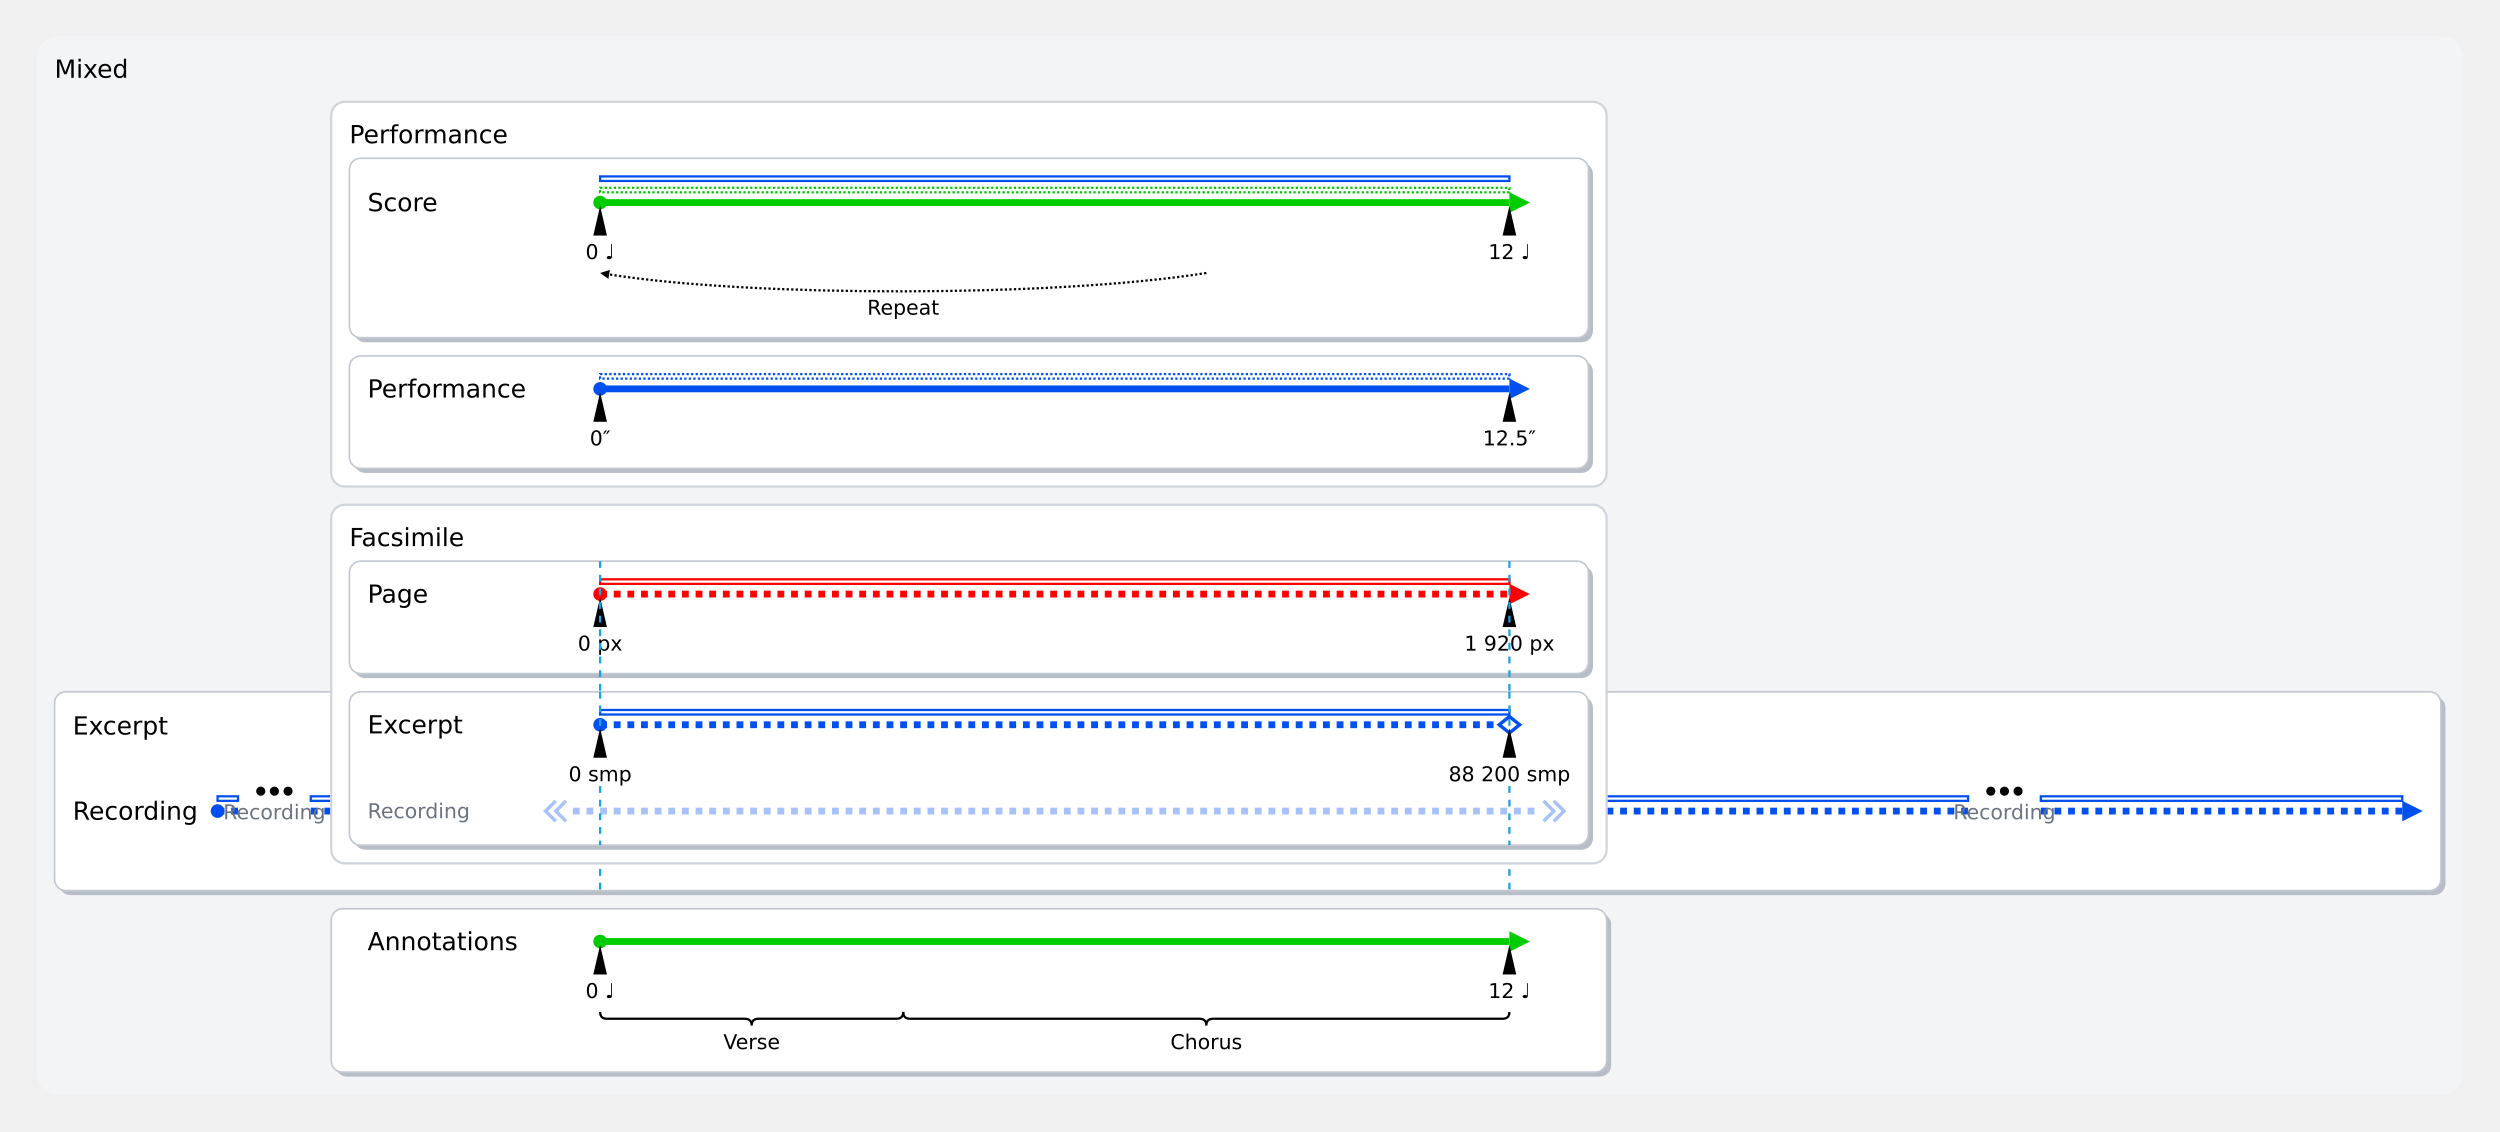
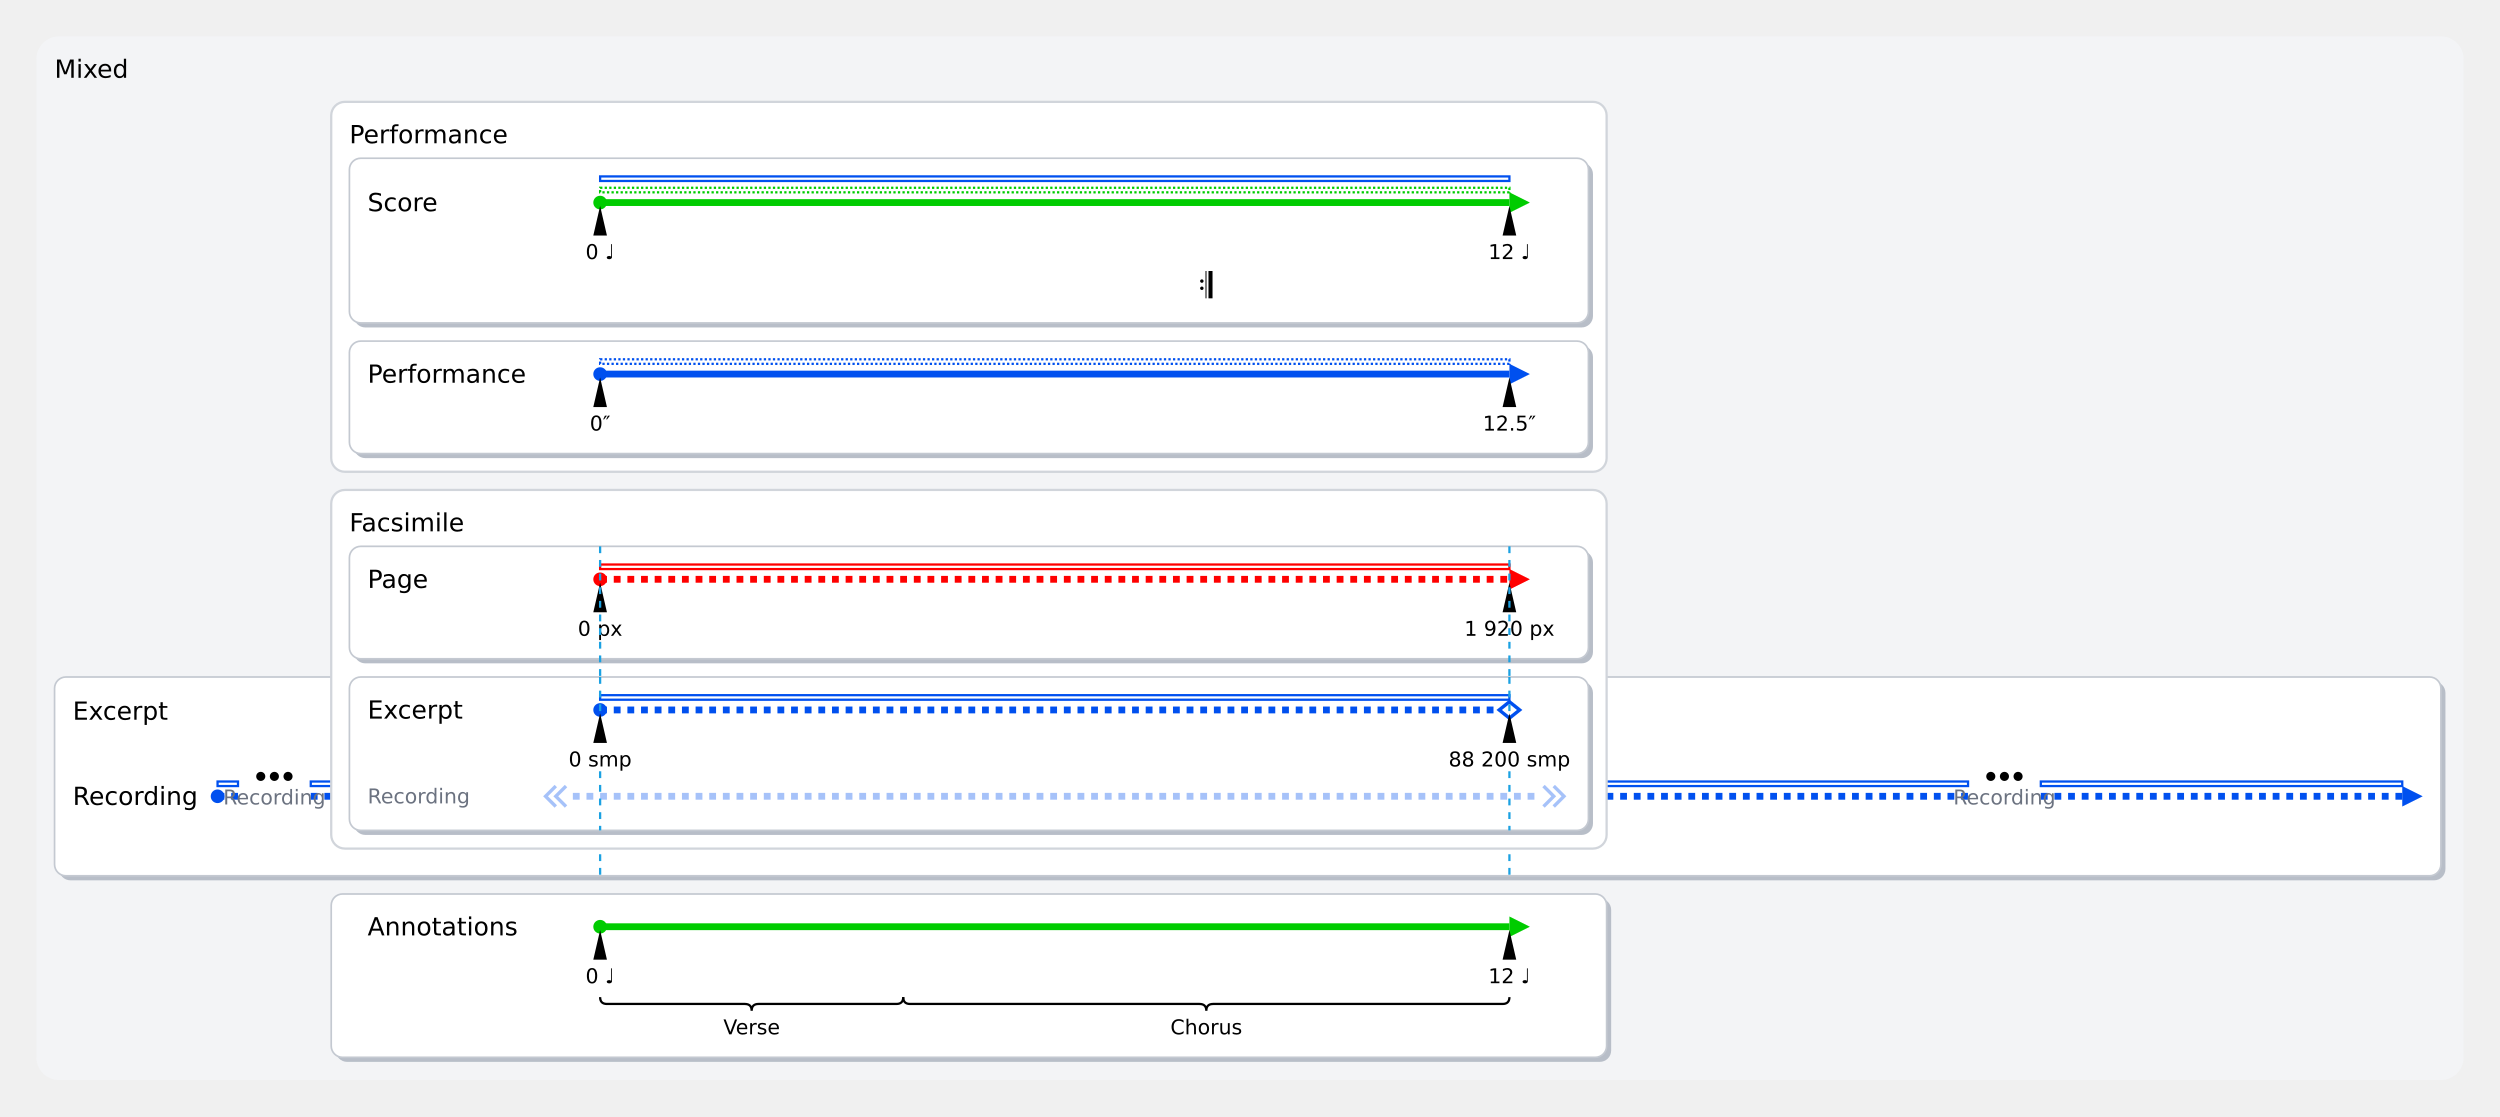
- <svg xmlns="http://www.w3.org/2000/svg" width="1099.756" height="497.629" viewBox="0 0 1099.756 497.629" font-family="DejaVu Sans, Noto Music" text-rendering="geometricPrecision" style="font-kerning:none;font-variant-ligatures:none">
+ <svg xmlns="http://www.w3.org/2000/svg" width="1099.756" height="491.121" viewBox="0 0 1099.756 491.121" font-family="DejaVu Sans, Noto Music" text-rendering="geometricPrecision" style="font-kerning:none;font-variant-ligatures:none">
  <g transform="translate(16 16)">
-     <rect x="0" y="0" width="1067.756" height="465.629" rx="10" fill="#F3F4F6" />
+     <rect x="0" y="0" width="1067.756" height="459.121" rx="10" fill="#F3F4F6" />
    <text data-part="name" x="8" y="18.21" text-anchor="start" font-size="11" fill="#000000">Mixed</text>
-     <rect data-id="recording" data-part="card" x="10" y="290.32" width="1049.756" height="87.453" rx="5" fill="#B8BEC8" />
-     <rect data-id="recording" data-part="card" x="8" y="288.32" width="1049.756" height="87.453" rx="5" fill="#FFFFFF" stroke="#C4C9D1" stroke-width="0.75" />
-     <polygon data-id="cmap_5" points="79.704,334.297 88.701,334.297 88.701,336.297 79.704,336.297" fill="none" stroke="#0050EF" stroke-width="1" />
-     <polygon data-id="cmap_5" points="120.706,334.297 849.753,334.297 849.753,336.297 120.706,336.297" fill="none" stroke="#0050EF" stroke-width="1" />
-     <polygon data-id="cmap_5" points="881.758,334.297 1040.756,334.297 1040.756,336.297 881.758,336.297" fill="none" stroke="#0050EF" stroke-width="1" />
-     <polygon data-id="cmap_6" points="247.995,296.82 647.995,296.82 647.995,298.82 247.995,298.82" fill="none" stroke="#0050EF" stroke-width="1" />
-     <line data-id="recording" x1="79.704" y1="340.797" x2="88.701" y2="340.797" stroke="#0050EF" stroke-width="3" stroke-dasharray="3 3" />
-     <line data-id="recording" x1="120.706" y1="340.797" x2="849.753" y2="340.797" stroke="#0050EF" stroke-width="3" stroke-dasharray="3 3" />
-     <line data-id="recording" x1="881.758" y1="340.797" x2="1040.756" y2="340.797" stroke="#0050EF" stroke-width="3" stroke-dasharray="3 3" />
-     <circle data-id="recording" cx="79.704" cy="340.797" r="3" fill="#0050EF" />
-     <polygon data-id="recording" points="1049.756,340.797 1040.756,336.297 1040.756,345.297" fill="#0050EF" />
-     <line data-id="excerpt" x1="247.995" y1="303.32" x2="643.495" y2="303.32" stroke="#0050EF" stroke-width="3" stroke-dasharray="3 3" />
-     <circle data-id="excerpt" cx="247.995" cy="303.32" r="3" fill="#0050EF" />
-     <polygon data-id="excerpt" points="643.495,303.32 647.995,299.72 652.495,303.32 647.995,306.92" fill="none" stroke="#0050EF" stroke-width="1.5" />
-     <polygon data-id="timestamp_3" points="247.995,304.82 244.995,317.82 250.995,317.82" fill="#000000" />
-     <polygon data-id="timestamp_4" points="647.995,304.82 644.995,317.82 650.995,317.82" fill="#000000" />
-     <text data-id="excerpt" data-part="name" x="16" y="307.128" text-anchor="start" font-size="11" fill="#000000">Excerpt</text>
-     <text data-id="recording" data-part="name" x="16" y="344.605" text-anchor="start" font-size="11" fill="#000000">Recording</text>
-     <text data-id="timestamp_3" data-part="coordinate" x="247.995" y="328.174" text-anchor="middle" font-size="9" fill="#000000">0 smp</text>
-     <text data-id="timestamp_4" data-part="coordinate" x="647.995" y="328.174" text-anchor="middle" font-size="9" fill="#000000">88 200 smp</text>
-     <line data-id="timestamp_3" data-part="line" x1="247.995" y1="288.32" x2="247.995" y2="304.82" stroke="#1BA1E2" stroke-width="1" stroke-dasharray="3 3" />
-     <line data-id="timestamp_3" data-part="line" x1="247.995" y1="330.297" x2="247.995" y2="375.773" stroke="#1BA1E2" stroke-width="1" stroke-dasharray="3 3" />
-     <line data-id="timestamp_4" data-part="line" x1="647.995" y1="288.32" x2="647.995" y2="304.82" stroke="#1BA1E2" stroke-width="1" stroke-dasharray="3 3" />
-     <line data-id="timestamp_4" data-part="line" x1="647.995" y1="330.297" x2="647.995" y2="375.773" stroke="#1BA1E2" stroke-width="1" stroke-dasharray="3 3" />
-     <circle data-id="recording" data-part="elision ellipsis" cx="98.704" cy="332.047" r="2" fill="#000000" />
-     <circle data-id="recording" data-part="elision ellipsis" cx="104.704" cy="332.047" r="2" fill="#000000" />
-     <circle data-id="recording" data-part="elision ellipsis" cx="110.704" cy="332.047" r="2" fill="#000000" />
-     <text data-id="recording" data-part="elision name" x="104.704" y="344.401" text-anchor="middle" font-size="9" fill="#6B7280">Recording</text>
-     <circle data-id="recording" data-part="elision ellipsis" cx="859.756" cy="332.047" r="2" fill="#000000" />
-     <circle data-id="recording" data-part="elision ellipsis" cx="865.756" cy="332.047" r="2" fill="#000000" />
-     <circle data-id="recording" data-part="elision ellipsis" cx="871.756" cy="332.047" r="2" fill="#000000" />
-     <text data-id="recording" data-part="elision name" x="865.756" y="344.401" text-anchor="middle" font-size="9" fill="#6B7280">Recording</text>
-     <rect data-id="group_1" x="129.704" y="28.805" width="561.052" height="169.234" rx="6" fill="#FFFFFF" stroke="#D1D5DB" stroke-width="1" />
+     <rect data-id="recording" data-part="card" x="10" y="283.812" width="1049.756" height="87.453" rx="5" fill="#B8BEC8" />
+     <rect data-id="recording" data-part="card" x="8" y="281.812" width="1049.756" height="87.453" rx="5" fill="#FFFFFF" stroke="#C4C9D1" stroke-width="0.75" />
+     <polygon data-id="cmap_5" points="79.704,327.789 88.701,327.789 88.701,329.789 79.704,329.789" fill="none" stroke="#0050EF" stroke-width="1" />
+     <polygon data-id="cmap_5" points="120.706,327.789 849.753,327.789 849.753,329.789 120.706,329.789" fill="none" stroke="#0050EF" stroke-width="1" />
+     <polygon data-id="cmap_5" points="881.758,327.789 1040.756,327.789 1040.756,329.789 881.758,329.789" fill="none" stroke="#0050EF" stroke-width="1" />
+     <polygon data-id="cmap_6" points="247.995,290.312 647.995,290.312 647.995,292.312 247.995,292.312" fill="none" stroke="#0050EF" stroke-width="1" />
+     <line data-id="recording" x1="79.704" y1="334.289" x2="88.701" y2="334.289" stroke="#0050EF" stroke-width="3" stroke-dasharray="3 3" />
+     <line data-id="recording" x1="120.706" y1="334.289" x2="849.753" y2="334.289" stroke="#0050EF" stroke-width="3" stroke-dasharray="3 3" />
+     <line data-id="recording" x1="881.758" y1="334.289" x2="1040.756" y2="334.289" stroke="#0050EF" stroke-width="3" stroke-dasharray="3 3" />
+     <circle data-id="recording" cx="79.704" cy="334.289" r="3" fill="#0050EF" />
+     <polygon data-id="recording" points="1049.756,334.289 1040.756,329.789 1040.756,338.789" fill="#0050EF" />
+     <line data-id="excerpt" x1="247.995" y1="296.812" x2="643.495" y2="296.812" stroke="#0050EF" stroke-width="3" stroke-dasharray="3 3" />
+     <circle data-id="excerpt" cx="247.995" cy="296.812" r="3" fill="#0050EF" />
+     <polygon data-id="excerpt" points="643.495,296.812 647.995,293.212 652.495,296.812 647.995,300.413" fill="none" stroke="#0050EF" stroke-width="1.5" />
+     <polygon data-id="timestamp_3" points="247.995,298.312 244.995,311.312 250.995,311.312" fill="#000000" />
+     <polygon data-id="timestamp_4" points="647.995,298.312 644.995,311.312 650.995,311.312" fill="#000000" />
+     <text data-id="excerpt" data-part="name" x="16" y="300.621" text-anchor="start" font-size="11" fill="#000000">Excerpt</text>
+     <text data-id="recording" data-part="name" x="16" y="338.097" text-anchor="start" font-size="11" fill="#000000">Recording</text>
+     <text data-id="timestamp_3" data-part="coordinate" x="247.995" y="321.666" text-anchor="middle" font-size="9" fill="#000000">0 smp</text>
+     <text data-id="timestamp_4" data-part="coordinate" x="647.995" y="321.666" text-anchor="middle" font-size="9" fill="#000000">88 200 smp</text>
+     <line data-id="timestamp_3" data-part="line" x1="247.995" y1="281.812" x2="247.995" y2="298.312" stroke="#1BA1E2" stroke-width="1" stroke-dasharray="3 3" />
+     <line data-id="timestamp_3" data-part="line" x1="247.995" y1="323.789" x2="247.995" y2="369.266" stroke="#1BA1E2" stroke-width="1" stroke-dasharray="3 3" />
+     <line data-id="timestamp_4" data-part="line" x1="647.995" y1="281.812" x2="647.995" y2="298.312" stroke="#1BA1E2" stroke-width="1" stroke-dasharray="3 3" />
+     <line data-id="timestamp_4" data-part="line" x1="647.995" y1="323.789" x2="647.995" y2="369.266" stroke="#1BA1E2" stroke-width="1" stroke-dasharray="3 3" />
+     <circle data-id="recording" data-part="elision ellipsis" cx="98.704" cy="325.539" r="2" fill="#000000" />
+     <circle data-id="recording" data-part="elision ellipsis" cx="104.704" cy="325.539" r="2" fill="#000000" />
+     <circle data-id="recording" data-part="elision ellipsis" cx="110.704" cy="325.539" r="2" fill="#000000" />
+     <text data-id="recording" data-part="elision name" x="104.704" y="337.893" text-anchor="middle" font-size="9" fill="#6B7280">Recording</text>
+     <circle data-id="recording" data-part="elision ellipsis" cx="859.756" cy="325.539" r="2" fill="#000000" />
+     <circle data-id="recording" data-part="elision ellipsis" cx="865.756" cy="325.539" r="2" fill="#000000" />
+     <circle data-id="recording" data-part="elision ellipsis" cx="871.756" cy="325.539" r="2" fill="#000000" />
+     <text data-id="recording" data-part="elision name" x="865.756" y="337.893" text-anchor="middle" font-size="9" fill="#6B7280">Recording</text>
+     <rect data-id="group_1" x="129.704" y="28.805" width="561.052" height="162.727" rx="6" fill="#FFFFFF" stroke="#D1D5DB" stroke-width="1" />
    <text data-id="group_1" data-part="name" x="137.704" y="47.015" text-anchor="start" font-size="11" fill="#000000">Performance</text>
-     <rect data-id="score" data-part="card" x="139.704" y="55.609" width="545.052" height="78.953" rx="5" fill="#B8BEC8" />
-     <rect data-id="score" data-part="card" x="137.704" y="53.609" width="545.052" height="78.953" rx="5" fill="#FFFFFF" stroke="#C4C9D1" stroke-width="0.75" />
+     <rect data-id="score" data-part="card" x="139.704" y="55.609" width="545.052" height="72.445" rx="5" fill="#B8BEC8" />
+     <rect data-id="score" data-part="card" x="137.704" y="53.609" width="545.052" height="72.445" rx="5" fill="#FFFFFF" stroke="#C4C9D1" stroke-width="0.75" />
    <polygon data-id="cmap_1" points="247.995,66.609 647.995,66.609 647.995,68.609 247.995,68.609" fill="none" stroke="#00CC00" stroke-width="1" stroke-dasharray="1 1" />
    <polygon data-id="cmap_2" points="247.995,61.609 647.995,61.609 647.995,63.609 247.995,63.609" fill="none" stroke="#0050EF" stroke-width="1" />
-     <path data-id="jump_1" d="M514.662 104.086C447.995 114.753 314.662 114.753 251.945 104.718" fill="none" stroke="#000000" stroke-width="1" stroke-dasharray="1 1" />
-     <polygon data-id="jump_1" points="247.995,104.086 251.629,106.693 252.261,102.743" fill="#000000" />
    <line data-id="score" x1="247.995" y1="73.109" x2="647.995" y2="73.109" stroke="#00CC00" stroke-width="3" />
    <circle data-id="score" cx="247.995" cy="73.109" r="3" fill="#00CC00" />
    <polygon data-id="score" points="656.995,73.109 647.995,68.609 647.995,77.609" fill="#00CC00" />
    <polygon data-id="timestamp_9" points="247.995,74.609 244.995,87.609 250.995,87.609" fill="#000000" />
    <polygon data-id="timestamp_10" points="647.995,74.609 644.995,87.609 650.995,87.609" fill="#000000" />
    <text data-id="score" data-part="name" x="145.704" y="76.918" text-anchor="start" font-size="11" fill="#000000">Score</text>
    <text data-id="timestamp_9" data-part="coordinate" x="247.995" y="97.963" text-anchor="middle" font-size="9" fill="#000000">0 ♩</text>
    <text data-id="timestamp_10" data-part="coordinate" x="647.995" y="97.963" text-anchor="middle" font-size="9" fill="#000000">12 ♩</text>
-     <text data-id="jump_1" data-part="label" x="381.329" y="122.44" text-anchor="middle" font-size="9" fill="#000000">Repeat</text>
-     <rect data-id="performance" data-part="card" x="139.704" y="142.562" width="545.052" height="49.477" rx="5" fill="#B8BEC8" />
-     <rect data-id="performance" data-part="card" x="137.704" y="140.562" width="545.052" height="49.477" rx="5" fill="#FFFFFF" stroke="#C4C9D1" stroke-width="0.75" />
-     <polygon data-id="cmap_3" points="247.995,148.562 647.995,148.562 647.995,150.562 247.995,150.562" fill="none" stroke="#0050EF" stroke-width="1" stroke-dasharray="1 1" />
-     <line data-id="performance" x1="247.995" y1="155.062" x2="647.995" y2="155.062" stroke="#0050EF" stroke-width="3" />
-     <circle data-id="performance" cx="247.995" cy="155.062" r="3" fill="#0050EF" />
-     <polygon data-id="performance" points="656.995,155.062 647.995,150.562 647.995,159.562" fill="#0050EF" />
-     <polygon data-id="timestamp_7" points="247.995,156.562 244.995,169.562 250.995,169.562" fill="#000000" />
-     <polygon data-id="timestamp_8" points="647.995,156.562 644.995,169.562 650.995,169.562" fill="#000000" />
-     <text data-id="performance" data-part="name" x="145.704" y="158.871" text-anchor="start" font-size="11" fill="#000000">Performance</text>
-     <text data-id="timestamp_7" data-part="coordinate" x="247.995" y="179.917" text-anchor="middle" font-size="9" fill="#000000">0″</text>
-     <text data-id="timestamp_8" data-part="coordinate" x="647.995" y="179.917" text-anchor="middle" font-size="9" fill="#000000">12.5″</text>
-     <rect data-id="group_2" x="129.704" y="206.039" width="561.052" height="157.758" rx="6" fill="#FFFFFF" stroke="#D1D5DB" stroke-width="1" />
-     <text data-id="group_2" data-part="name" x="137.704" y="224.25" text-anchor="start" font-size="11" fill="#000000">Facsimile</text>
-     <rect data-id="page" data-part="card" x="139.704" y="232.844" width="545.052" height="49.477" rx="5" fill="#B8BEC8" />
-     <rect data-id="page" data-part="card" x="137.704" y="230.844" width="545.052" height="49.477" rx="5" fill="#FFFFFF" stroke="#C4C9D1" stroke-width="0.75" />
-     <polygon data-id="cmap_4" points="247.995,238.844 647.995,238.844 647.995,240.844 247.995,240.844" fill="none" stroke="#FF0000" stroke-width="1" />
-     <line data-id="page" x1="247.995" y1="245.344" x2="647.995" y2="245.344" stroke="#FF0000" stroke-width="3" stroke-dasharray="3 3" />
-     <circle data-id="page" cx="247.995" cy="245.344" r="3" fill="#FF0000" />
-     <polygon data-id="page" points="656.995,245.344 647.995,240.844 647.995,249.844" fill="#FF0000" />
-     <polygon data-id="timestamp_5" points="247.995,246.844 244.995,259.844 250.995,259.844" fill="#000000" />
-     <polygon data-id="timestamp_6" points="647.995,246.844 644.995,259.844 650.995,259.844" fill="#000000" />
-     <text data-id="page" data-part="name" x="145.704" y="249.152" text-anchor="start" font-size="11" fill="#000000">Page</text>
-     <text data-id="timestamp_5" data-part="coordinate" x="247.995" y="270.198" text-anchor="middle" font-size="9" fill="#000000">0 px</text>
-     <text data-id="timestamp_6" data-part="coordinate" x="647.995" y="270.198" text-anchor="middle" font-size="9" fill="#000000">1 920 px</text>
-     <rect data-id="excerpt" data-part="card" x="139.704" y="290.32" width="545.052" height="67.477" rx="5" fill="#B8BEC8" />
-     <rect data-id="excerpt" data-part="card" x="137.704" y="288.32" width="545.052" height="67.477" rx="5" fill="#FFFFFF" stroke="#C4C9D1" stroke-width="0.75" />
-     <polygon data-id="cmap_6" points="247.995,296.32 647.995,296.32 647.995,298.32 247.995,298.32" fill="none" stroke="#0050EF" stroke-width="1" />
-     <line data-id="recording" x1="235.995" y1="340.797" x2="659.995" y2="340.797" stroke="#0050EF" stroke-width="3" stroke-dasharray="3 3" opacity="0.35" />
-     <polyline data-id="recording" points="232.995,336.297 228.495,340.797 232.995,345.297" fill="none" stroke="#0050EF" stroke-width="1.5" opacity="0.35" />
-     <polyline data-id="recording" points="228.495,336.297 223.995,340.797 228.495,345.297" fill="none" stroke="#0050EF" stroke-width="1.5" opacity="0.35" />
-     <polyline data-id="recording" points="662.995,336.297 667.495,340.797 662.995,345.297" fill="none" stroke="#0050EF" stroke-width="1.5" opacity="0.35" />
-     <polyline data-id="recording" points="667.495,336.297 671.995,340.797 667.495,345.297" fill="none" stroke="#0050EF" stroke-width="1.5" opacity="0.35" />
-     <line data-id="excerpt" x1="247.995" y1="302.82" x2="643.495" y2="302.82" stroke="#0050EF" stroke-width="3" stroke-dasharray="3 3" />
-     <circle data-id="excerpt" cx="247.995" cy="302.82" r="3" fill="#0050EF" />
-     <polygon data-id="excerpt" points="643.495,302.82 647.995,299.22 652.495,302.82 647.995,306.42" fill="none" stroke="#0050EF" stroke-width="1.5" />
-     <polygon data-id="timestamp_3" points="247.995,304.32 244.995,317.32 250.995,317.32" fill="#000000" />
-     <polygon data-id="timestamp_4" points="647.995,304.32 644.995,317.32 650.995,317.32" fill="#000000" />
-     <text data-id="recording" data-part="name" x="145.704" y="343.913" text-anchor="start" font-size="9" fill="#6B7280">Recording</text>
-     <text data-id="excerpt" data-part="name" x="145.704" y="306.628" text-anchor="start" font-size="11" fill="#000000">Excerpt</text>
-     <text data-id="timestamp_3" data-part="coordinate" x="247.995" y="327.674" text-anchor="middle" font-size="9" fill="#000000">0 smp</text>
-     <text data-id="timestamp_4" data-part="coordinate" x="647.995" y="327.674" text-anchor="middle" font-size="9" fill="#000000">88 200 smp</text>
-     <line data-id="timestamp_3" data-part="line" x1="247.995" y1="288.32" x2="247.995" y2="304.32" stroke="#1BA1E2" stroke-width="1" stroke-dasharray="3 3" />
-     <line data-id="timestamp_3" data-part="line" x1="247.995" y1="329.797" x2="247.995" y2="355.797" stroke="#1BA1E2" stroke-width="1" stroke-dasharray="3 3" />
-     <line data-id="timestamp_4" data-part="line" x1="647.995" y1="288.32" x2="647.995" y2="304.32" stroke="#1BA1E2" stroke-width="1" stroke-dasharray="3 3" />
-     <line data-id="timestamp_4" data-part="line" x1="647.995" y1="329.797" x2="647.995" y2="355.797" stroke="#1BA1E2" stroke-width="1" stroke-dasharray="3 3" />
-     <rect data-id="annotations" data-part="card" x="131.704" y="385.773" width="561.052" height="71.856" rx="5" fill="#B8BEC8" />
-     <rect data-id="annotations" data-part="card" x="129.704" y="383.773" width="561.052" height="71.856" rx="5" fill="#FFFFFF" stroke="#C4C9D1" stroke-width="0.75" />
-     <path data-id="region_1" d="M247.995 429.152Q247.995 432.152 250.995 432.152L311.662 432.152Q314.662 432.152 314.662 435.152Q314.662 432.152 317.662 432.152L378.329 432.152Q381.329 432.152 381.329 429.152" fill="none" stroke="#000000" stroke-width="1" />
-     <path data-id="region_2" d="M381.329 429.152Q381.329 432.152 384.329 432.152L511.662 432.152Q514.662 432.152 514.662 435.152Q514.662 432.152 517.662 432.152L644.995 432.152Q647.995 432.152 647.995 429.152" fill="none" stroke="#000000" stroke-width="1" />
-     <line data-id="annotations" x1="247.995" y1="398.176" x2="647.995" y2="398.176" stroke="#00CC00" stroke-width="3" />
-     <circle data-id="annotations" cx="247.995" cy="398.176" r="3" fill="#00CC00" />
-     <polygon data-id="annotations" points="656.995,398.176 647.995,393.676 647.995,402.676" fill="#00CC00" />
-     <polygon data-id="timestamp_1" points="247.995,399.676 244.995,412.676 250.995,412.676" fill="#000000" />
-     <polygon data-id="timestamp_2" points="647.995,399.676 644.995,412.676 650.995,412.676" fill="#000000" />
-     <text data-id="annotations" data-part="name" x="145.704" y="401.984" text-anchor="start" font-size="11" fill="#000000">Annotations</text>
-     <text data-id="timestamp_1" data-part="coordinate" x="247.995" y="423.03" text-anchor="middle" font-size="9" fill="#000000">0 ♩</text>
-     <text data-id="timestamp_2" data-part="coordinate" x="647.995" y="423.03" text-anchor="middle" font-size="9" fill="#000000">12 ♩</text>
-     <text data-id="region_1" data-part="label" x="314.662" y="445.506" text-anchor="middle" font-size="9" fill="#000000">Verse</text>
-     <text data-id="region_2" data-part="label" x="514.662" y="445.506" text-anchor="middle" font-size="9" fill="#000000">Chorus</text>
-     <line data-id="timestamp_3" data-part="line" x1="247.995" y1="230.844" x2="247.995" y2="288.32" stroke="#1BA1E2" stroke-width="1" stroke-dasharray="3 3" />
-     <line data-id="timestamp_4" data-part="line" x1="647.995" y1="230.844" x2="647.995" y2="288.32" stroke="#1BA1E2" stroke-width="1" stroke-dasharray="3 3" />
+     <text data-id="jump_1" data-part="symbol" x="514.662" y="115.225" text-anchor="middle" font-size="12" fill="#000000">𝄇</text>
+     <rect data-id="performance" data-part="card" x="139.704" y="136.055" width="545.052" height="49.477" rx="5" fill="#B8BEC8" />
+     <rect data-id="performance" data-part="card" x="137.704" y="134.055" width="545.052" height="49.477" rx="5" fill="#FFFFFF" stroke="#C4C9D1" stroke-width="0.75" />
+     <polygon data-id="cmap_3" points="247.995,142.055 647.995,142.055 647.995,144.055 247.995,144.055" fill="none" stroke="#0050EF" stroke-width="1" stroke-dasharray="1 1" />
+     <line data-id="performance" x1="247.995" y1="148.555" x2="647.995" y2="148.555" stroke="#0050EF" stroke-width="3" />
+     <circle data-id="performance" cx="247.995" cy="148.555" r="3" fill="#0050EF" />
+     <polygon data-id="performance" points="656.995,148.555 647.995,144.055 647.995,153.055" fill="#0050EF" />
+     <polygon data-id="timestamp_7" points="247.995,150.055 244.995,163.055 250.995,163.055" fill="#000000" />
+     <polygon data-id="timestamp_8" points="647.995,150.055 644.995,163.055 650.995,163.055" fill="#000000" />
+     <text data-id="performance" data-part="name" x="145.704" y="152.363" text-anchor="start" font-size="11" fill="#000000">Performance</text>
+     <text data-id="timestamp_7" data-part="coordinate" x="247.995" y="173.409" text-anchor="middle" font-size="9" fill="#000000">0″</text>
+     <text data-id="timestamp_8" data-part="coordinate" x="647.995" y="173.409" text-anchor="middle" font-size="9" fill="#000000">12.5″</text>
+     <rect data-id="group_2" x="129.704" y="199.531" width="561.052" height="157.758" rx="6" fill="#FFFFFF" stroke="#D1D5DB" stroke-width="1" />
+     <text data-id="group_2" data-part="name" x="137.704" y="217.742" text-anchor="start" font-size="11" fill="#000000">Facsimile</text>
+     <rect data-id="page" data-part="card" x="139.704" y="226.336" width="545.052" height="49.477" rx="5" fill="#B8BEC8" />
+     <rect data-id="page" data-part="card" x="137.704" y="224.336" width="545.052" height="49.477" rx="5" fill="#FFFFFF" stroke="#C4C9D1" stroke-width="0.75" />
+     <polygon data-id="cmap_4" points="247.995,232.336 647.995,232.336 647.995,234.336 247.995,234.336" fill="none" stroke="#FF0000" stroke-width="1" />
+     <line data-id="page" x1="247.995" y1="238.836" x2="647.995" y2="238.836" stroke="#FF0000" stroke-width="3" stroke-dasharray="3 3" />
+     <circle data-id="page" cx="247.995" cy="238.836" r="3" fill="#FF0000" />
+     <polygon data-id="page" points="656.995,238.836 647.995,234.336 647.995,243.336" fill="#FF0000" />
+     <polygon data-id="timestamp_5" points="247.995,240.336 244.995,253.336 250.995,253.336" fill="#000000" />
+     <polygon data-id="timestamp_6" points="647.995,240.336 644.995,253.336 650.995,253.336" fill="#000000" />
+     <text data-id="page" data-part="name" x="145.704" y="242.644" text-anchor="start" font-size="11" fill="#000000">Page</text>
+     <text data-id="timestamp_5" data-part="coordinate" x="247.995" y="263.69" text-anchor="middle" font-size="9" fill="#000000">0 px</text>
+     <text data-id="timestamp_6" data-part="coordinate" x="647.995" y="263.69" text-anchor="middle" font-size="9" fill="#000000">1 920 px</text>
+     <rect data-id="excerpt" data-part="card" x="139.704" y="283.812" width="545.052" height="67.477" rx="5" fill="#B8BEC8" />
+     <rect data-id="excerpt" data-part="card" x="137.704" y="281.812" width="545.052" height="67.477" rx="5" fill="#FFFFFF" stroke="#C4C9D1" stroke-width="0.75" />
+     <polygon data-id="cmap_6" points="247.995,289.812 647.995,289.812 647.995,291.812 247.995,291.812" fill="none" stroke="#0050EF" stroke-width="1" />
+     <line data-id="recording" x1="235.995" y1="334.289" x2="659.995" y2="334.289" stroke="#0050EF" stroke-width="3" stroke-dasharray="3 3" opacity="0.35" />
+     <polyline data-id="recording" points="232.995,329.789 228.495,334.289 232.995,338.789" fill="none" stroke="#0050EF" stroke-width="1.5" opacity="0.35" />
+     <polyline data-id="recording" points="228.495,329.789 223.995,334.289 228.495,338.789" fill="none" stroke="#0050EF" stroke-width="1.5" opacity="0.35" />
+     <polyline data-id="recording" points="662.995,329.789 667.495,334.289 662.995,338.789" fill="none" stroke="#0050EF" stroke-width="1.5" opacity="0.35" />
+     <polyline data-id="recording" points="667.495,329.789 671.995,334.289 667.495,338.789" fill="none" stroke="#0050EF" stroke-width="1.5" opacity="0.35" />
+     <line data-id="excerpt" x1="247.995" y1="296.312" x2="643.495" y2="296.312" stroke="#0050EF" stroke-width="3" stroke-dasharray="3 3" />
+     <circle data-id="excerpt" cx="247.995" cy="296.312" r="3" fill="#0050EF" />
+     <polygon data-id="excerpt" points="643.495,296.312 647.995,292.712 652.495,296.312 647.995,299.913" fill="none" stroke="#0050EF" stroke-width="1.5" />
+     <polygon data-id="timestamp_3" points="247.995,297.812 244.995,310.812 250.995,310.812" fill="#000000" />
+     <polygon data-id="timestamp_4" points="647.995,297.812 644.995,310.812 650.995,310.812" fill="#000000" />
+     <text data-id="recording" data-part="name" x="145.704" y="337.405" text-anchor="start" font-size="9" fill="#6B7280">Recording</text>
+     <text data-id="excerpt" data-part="name" x="145.704" y="300.121" text-anchor="start" font-size="11" fill="#000000">Excerpt</text>
+     <text data-id="timestamp_3" data-part="coordinate" x="247.995" y="321.166" text-anchor="middle" font-size="9" fill="#000000">0 smp</text>
+     <text data-id="timestamp_4" data-part="coordinate" x="647.995" y="321.166" text-anchor="middle" font-size="9" fill="#000000">88 200 smp</text>
+     <line data-id="timestamp_3" data-part="line" x1="247.995" y1="281.812" x2="247.995" y2="297.812" stroke="#1BA1E2" stroke-width="1" stroke-dasharray="3 3" />
+     <line data-id="timestamp_3" data-part="line" x1="247.995" y1="323.289" x2="247.995" y2="349.289" stroke="#1BA1E2" stroke-width="1" stroke-dasharray="3 3" />
+     <line data-id="timestamp_4" data-part="line" x1="647.995" y1="281.812" x2="647.995" y2="297.812" stroke="#1BA1E2" stroke-width="1" stroke-dasharray="3 3" />
+     <line data-id="timestamp_4" data-part="line" x1="647.995" y1="323.289" x2="647.995" y2="349.289" stroke="#1BA1E2" stroke-width="1" stroke-dasharray="3 3" />
+     <rect data-id="annotations" data-part="card" x="131.704" y="379.266" width="561.052" height="71.856" rx="5" fill="#B8BEC8" />
+     <rect data-id="annotations" data-part="card" x="129.704" y="377.266" width="561.052" height="71.856" rx="5" fill="#FFFFFF" stroke="#C4C9D1" stroke-width="0.75" />
+     <path data-id="region_1" d="M247.995 422.644Q247.995 425.644 250.995 425.644L311.662 425.644Q314.662 425.644 314.662 428.644Q314.662 425.644 317.662 425.644L378.329 425.644Q381.329 425.644 381.329 422.644" fill="none" stroke="#000000" stroke-width="1" />
+     <path data-id="region_2" d="M381.329 422.644Q381.329 425.644 384.329 425.644L511.662 425.644Q514.662 425.644 514.662 428.644Q514.662 425.644 517.662 425.644L644.995 425.644Q647.995 425.644 647.995 422.644" fill="none" stroke="#000000" stroke-width="1" />
+     <line data-id="annotations" x1="247.995" y1="391.668" x2="647.995" y2="391.668" stroke="#00CC00" stroke-width="3" />
+     <circle data-id="annotations" cx="247.995" cy="391.668" r="3" fill="#00CC00" />
+     <polygon data-id="annotations" points="656.995,391.668 647.995,387.168 647.995,396.168" fill="#00CC00" />
+     <polygon data-id="timestamp_1" points="247.995,393.168 244.995,406.168 250.995,406.168" fill="#000000" />
+     <polygon data-id="timestamp_2" points="647.995,393.168 644.995,406.168 650.995,406.168" fill="#000000" />
+     <text data-id="annotations" data-part="name" x="145.704" y="395.476" text-anchor="start" font-size="11" fill="#000000">Annotations</text>
+     <text data-id="timestamp_1" data-part="coordinate" x="247.995" y="416.522" text-anchor="middle" font-size="9" fill="#000000">0 ♩</text>
+     <text data-id="timestamp_2" data-part="coordinate" x="647.995" y="416.522" text-anchor="middle" font-size="9" fill="#000000">12 ♩</text>
+     <text data-id="region_1" data-part="label" x="314.662" y="438.998" text-anchor="middle" font-size="9" fill="#000000">Verse</text>
+     <text data-id="region_2" data-part="label" x="514.662" y="438.998" text-anchor="middle" font-size="9" fill="#000000">Chorus</text>
+     <line data-id="timestamp_3" data-part="line" x1="247.995" y1="224.336" x2="247.995" y2="281.812" stroke="#1BA1E2" stroke-width="1" stroke-dasharray="3 3" />
+     <line data-id="timestamp_4" data-part="line" x1="647.995" y1="224.336" x2="647.995" y2="281.812" stroke="#1BA1E2" stroke-width="1" stroke-dasharray="3 3" />
  </g>
</svg>
